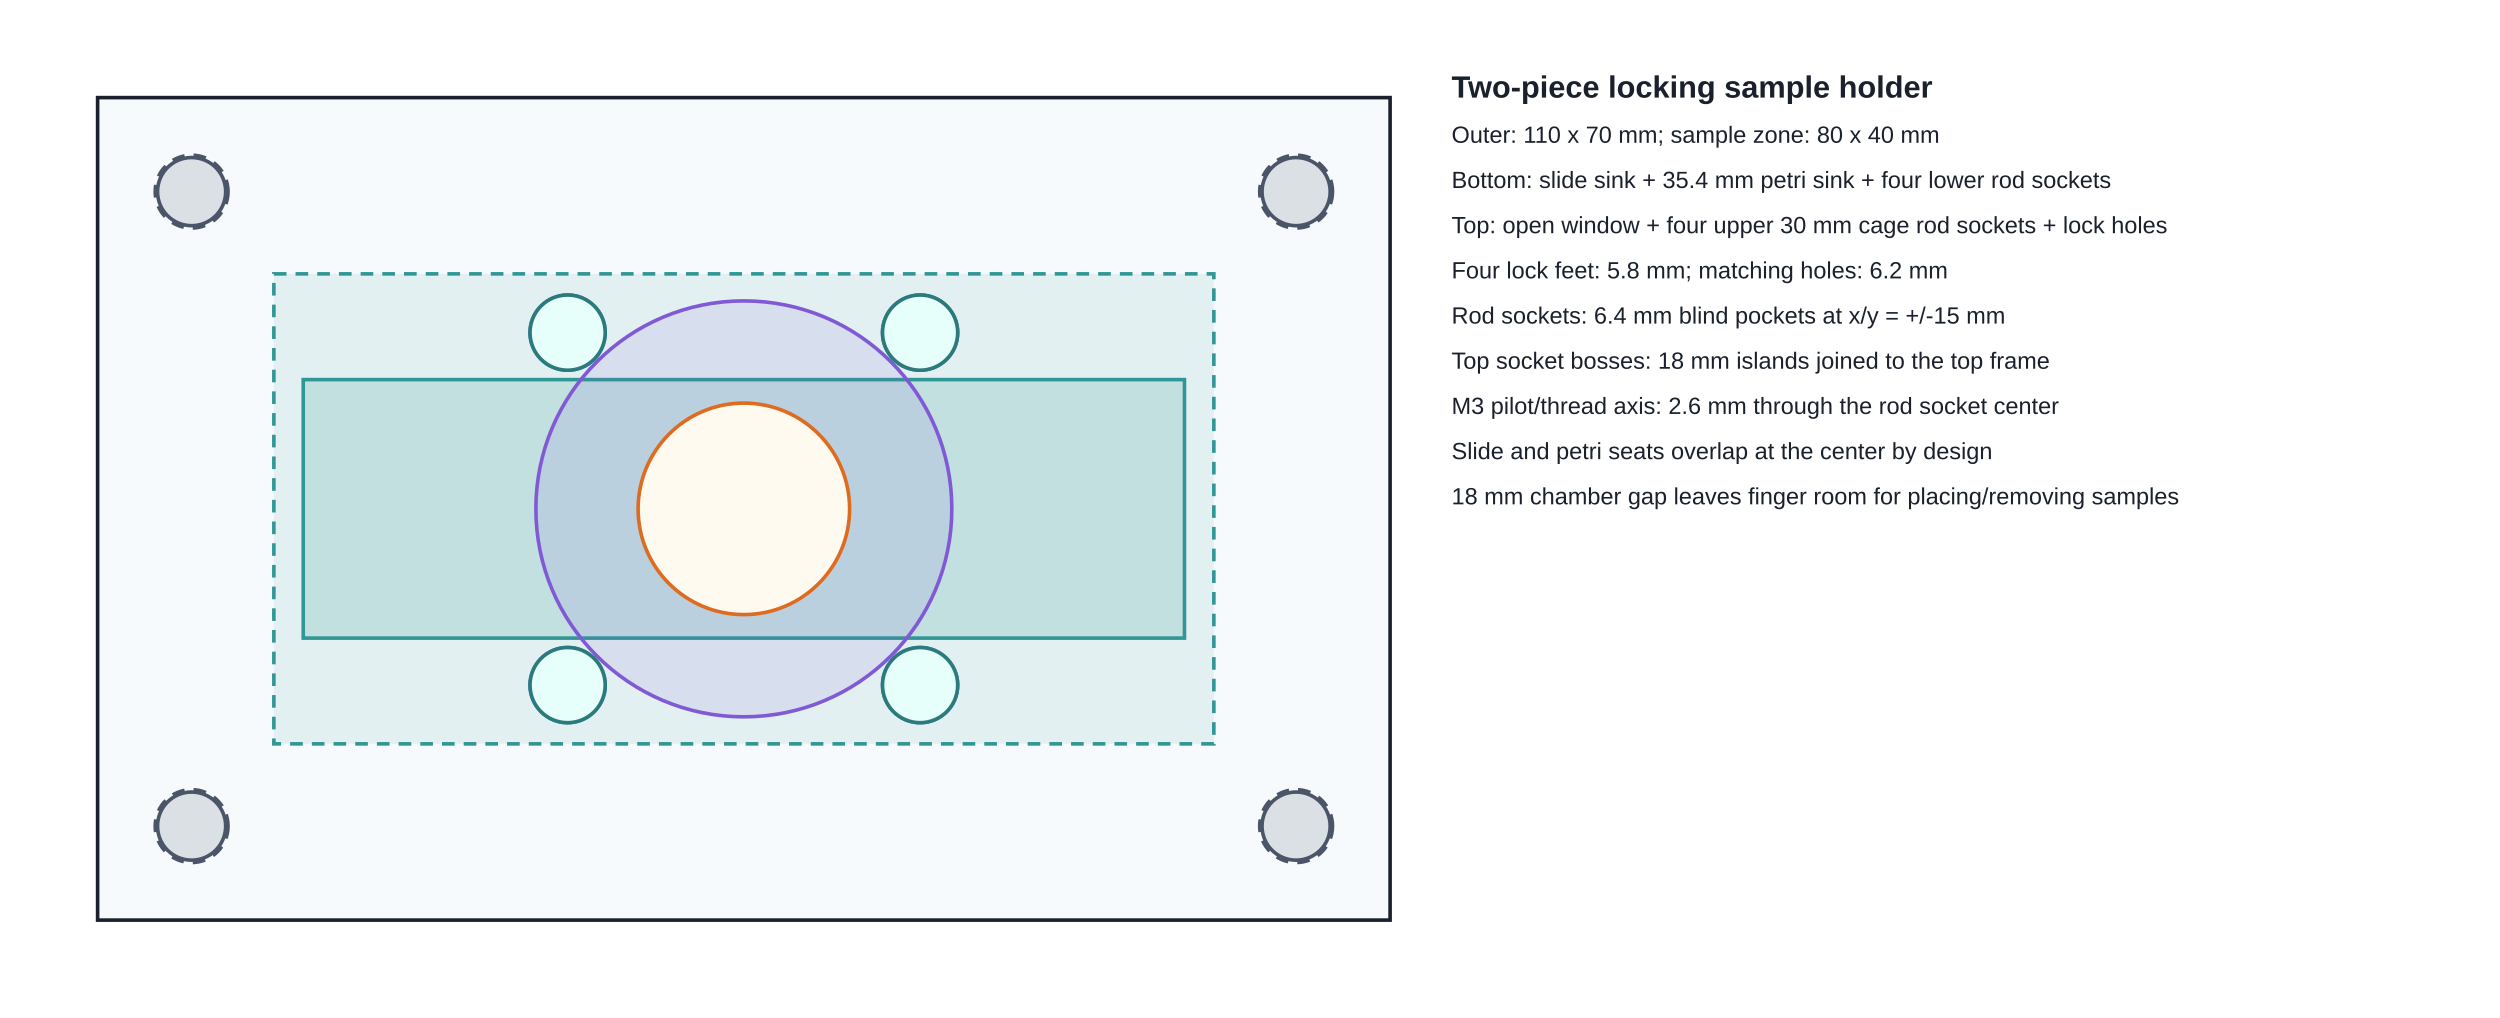
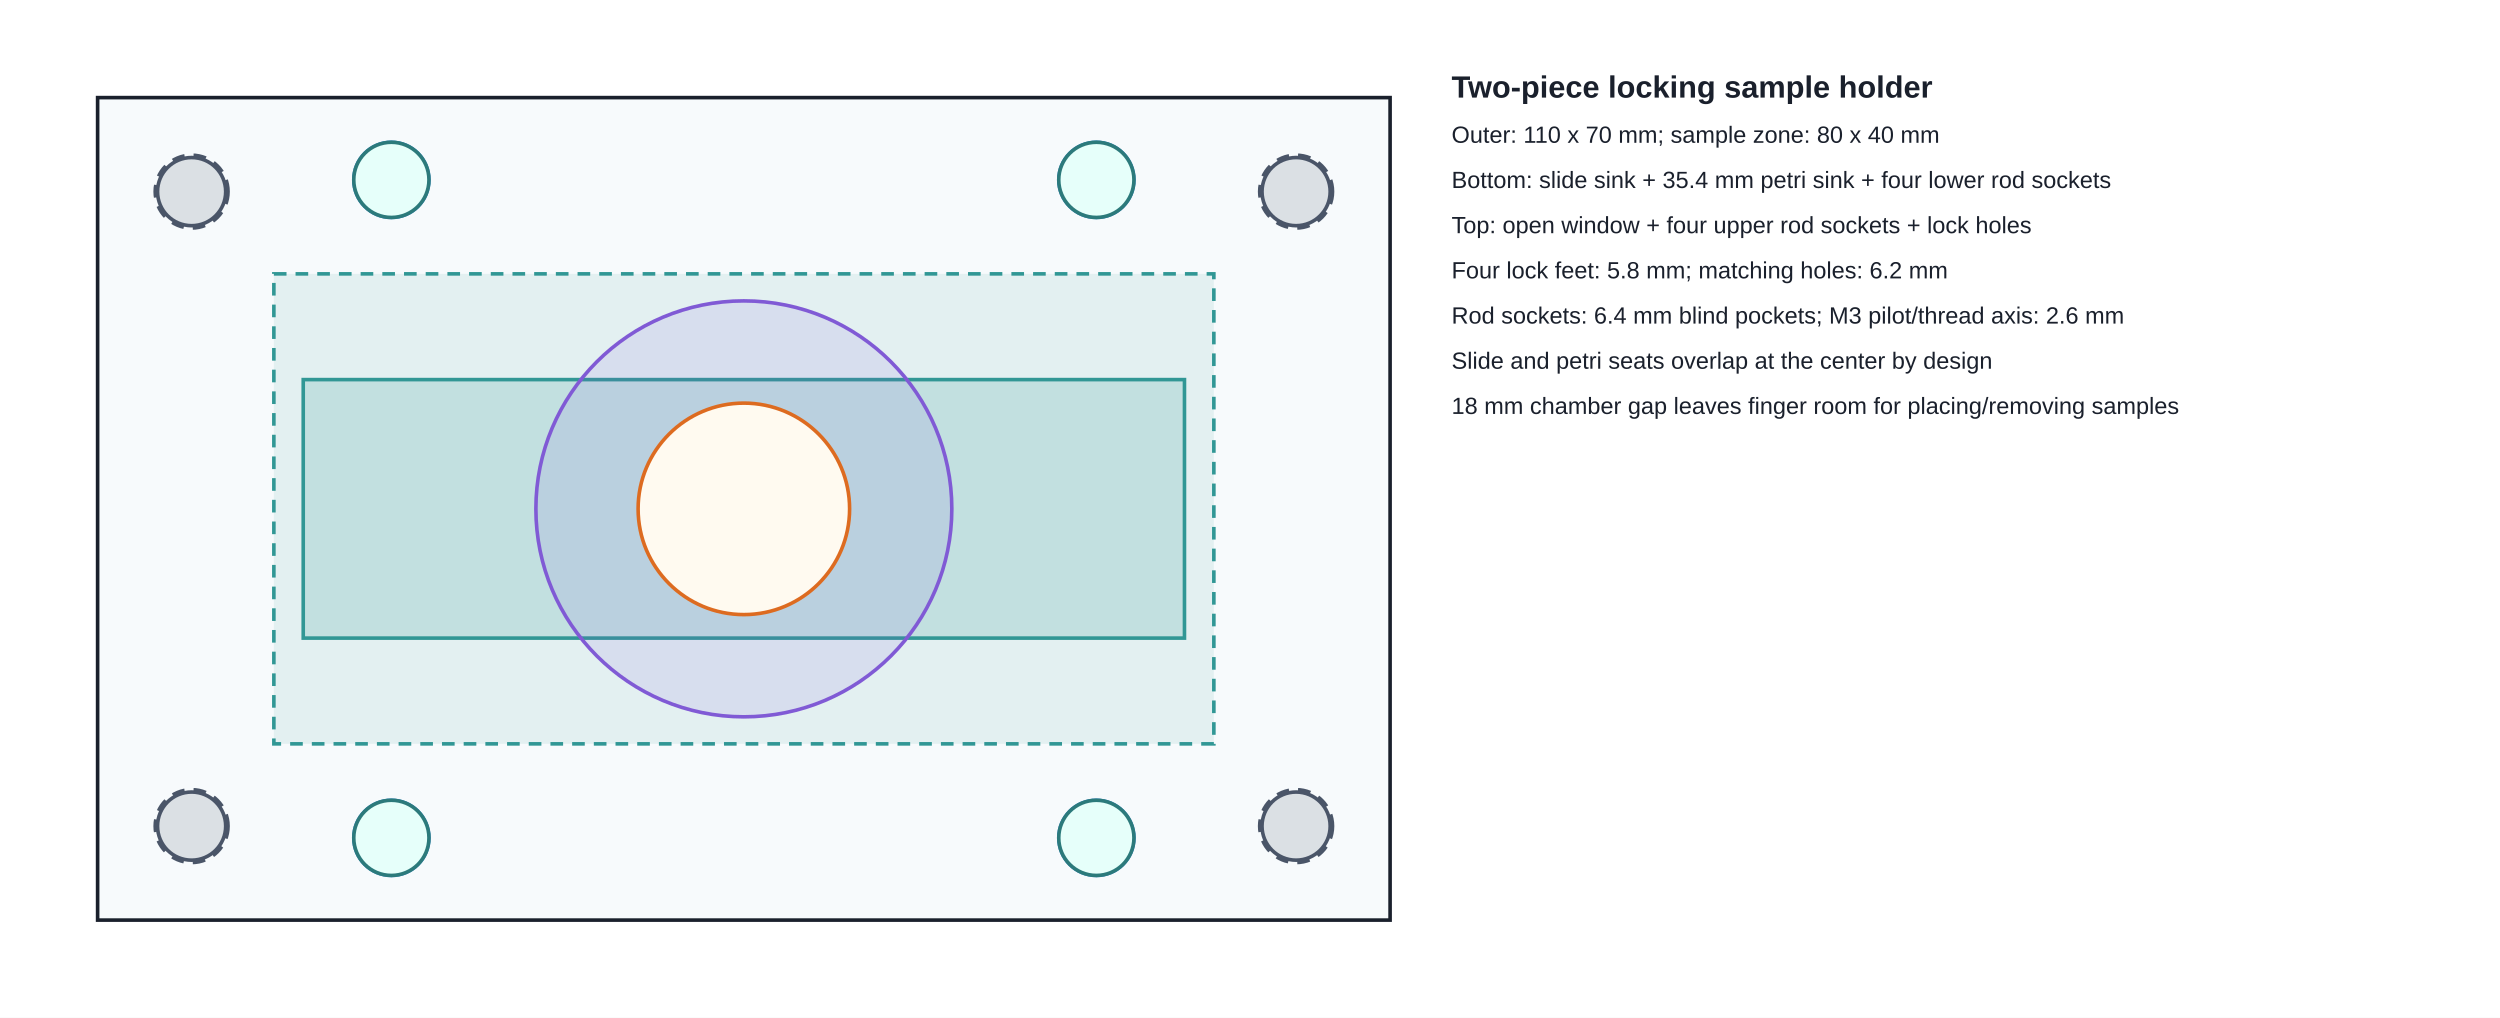
<svg xmlns="http://www.w3.org/2000/svg" width="1383" height="563" viewBox="0 0 1383 563">
  <rect width="100%" height="100%" fill="white" />
  <rect x="54.00" y="54.00" width="715.00" height="455.00" fill="#f7fafc" stroke="#1a202c" stroke-width="2" />
  <rect x="151.50" y="151.50" width="520.00" height="260.00" fill="rgba(49,151,149,0.10)" stroke="#319795" stroke-width="2" stroke-dasharray="7 5" />
  <rect x="167.75" y="210.00" width="487.50" height="143.00" fill="rgba(49,151,149,0.18)" stroke="#319795" stroke-width="2" />
  <circle cx="411.50" cy="281.50" r="115.05" fill="rgba(128,90,213,0.12)" stroke="#805ad5" stroke-width="2" />
  <circle cx="411.50" cy="281.50" r="58.50" fill="#fffaf0" stroke="#dd6b20" stroke-width="2" />
-   <circle cx="314.00" cy="379.00" r="20.80" fill="#ebf8ff" stroke="#3182ce" stroke-width="2" />
-   <circle cx="509.00" cy="379.00" r="20.80" fill="#ebf8ff" stroke="#3182ce" stroke-width="2" />
-   <circle cx="314.00" cy="184.00" r="20.80" fill="#ebf8ff" stroke="#3182ce" stroke-width="2" />
-   <circle cx="509.00" cy="184.00" r="20.80" fill="#ebf8ff" stroke="#3182ce" stroke-width="2" />
-   <circle cx="314.00" cy="379.00" r="20.80" fill="#e6fffa" stroke="#2c7a7b" stroke-width="2" />
-   <circle cx="509.00" cy="379.00" r="20.80" fill="#e6fffa" stroke="#2c7a7b" stroke-width="2" />
-   <circle cx="314.00" cy="184.00" r="20.80" fill="#e6fffa" stroke="#2c7a7b" stroke-width="2" />
-   <circle cx="509.00" cy="184.00" r="20.80" fill="#e6fffa" stroke="#2c7a7b" stroke-width="2" />
+   <circle cx="216.50" cy="463.50" r="20.80" fill="#ebf8ff" stroke="#3182ce" stroke-width="2" />
+   <circle cx="606.50" cy="463.50" r="20.80" fill="#ebf8ff" stroke="#3182ce" stroke-width="2" />
+   <circle cx="216.50" cy="99.50" r="20.80" fill="#ebf8ff" stroke="#3182ce" stroke-width="2" />
+   <circle cx="606.50" cy="99.50" r="20.80" fill="#ebf8ff" stroke="#3182ce" stroke-width="2" />
+   <circle cx="216.50" cy="463.50" r="20.80" fill="#e6fffa" stroke="#2c7a7b" stroke-width="2" />
+   <circle cx="606.50" cy="463.50" r="20.80" fill="#e6fffa" stroke="#2c7a7b" stroke-width="2" />
+   <circle cx="216.50" cy="99.50" r="20.80" fill="#e6fffa" stroke="#2c7a7b" stroke-width="2" />
+   <circle cx="606.50" cy="99.50" r="20.80" fill="#e6fffa" stroke="#2c7a7b" stroke-width="2" />
  <circle cx="106.00" cy="457.00" r="20.15" fill="none" stroke="#4a5568" stroke-width="2" stroke-dasharray="7 5" />
  <circle cx="106.00" cy="457.00" r="18.85" fill="rgba(74,85,104,0.16)" stroke="#4a5568" stroke-width="2" />
  <circle cx="717.00" cy="457.00" r="20.15" fill="none" stroke="#4a5568" stroke-width="2" stroke-dasharray="7 5" />
  <circle cx="717.00" cy="457.00" r="18.85" fill="rgba(74,85,104,0.16)" stroke="#4a5568" stroke-width="2" />
  <circle cx="106.00" cy="106.00" r="20.15" fill="none" stroke="#4a5568" stroke-width="2" stroke-dasharray="7 5" />
  <circle cx="106.00" cy="106.00" r="18.85" fill="rgba(74,85,104,0.16)" stroke="#4a5568" stroke-width="2" />
  <circle cx="717.00" cy="106.00" r="20.15" fill="none" stroke="#4a5568" stroke-width="2" stroke-dasharray="7 5" />
  <circle cx="717.00" cy="106.00" r="18.85" fill="rgba(74,85,104,0.16)" stroke="#4a5568" stroke-width="2" />
  <text x="803.00" y="54.00" font-family="Arial" font-size="17" font-weight="700" fill="#1a202c">Two-piece locking sample holder</text>
  <text x="803.00" y="79.00" font-family="Arial" font-size="13" font-weight="400" fill="#1a202c">Outer: 110 x 70 mm; sample zone: 80 x 40 mm</text>
  <text x="803.00" y="104.00" font-family="Arial" font-size="13" font-weight="400" fill="#1a202c">Bottom: slide sink + 35.4 mm petri sink + four lower rod sockets</text>
-   <text x="803.00" y="129.00" font-family="Arial" font-size="13" font-weight="400" fill="#1a202c">Top: open window + four upper 30 mm cage rod sockets + lock holes</text>
+   <text x="803.00" y="129.00" font-family="Arial" font-size="13" font-weight="400" fill="#1a202c">Top: open window + four upper rod sockets + lock holes</text>
  <text x="803.00" y="154.00" font-family="Arial" font-size="13" font-weight="400" fill="#1a202c">Four lock feet: 5.8 mm; matching holes: 6.2 mm</text>
-   <text x="803.00" y="179.00" font-family="Arial" font-size="13" font-weight="400" fill="#1a202c">Rod sockets: 6.4 mm blind pockets at x/y = +/-15 mm</text>
-   <text x="803.00" y="204.00" font-family="Arial" font-size="13" font-weight="400" fill="#1a202c">Top socket bosses: 18 mm islands joined to the top frame</text>
-   <text x="803.00" y="229.00" font-family="Arial" font-size="13" font-weight="400" fill="#1a202c">M3 pilot/thread axis: 2.6 mm through the rod socket center</text>
-   <text x="803.00" y="254.00" font-family="Arial" font-size="13" font-weight="400" fill="#1a202c">Slide and petri seats overlap at the center by design</text>
-   <text x="803.00" y="279.00" font-family="Arial" font-size="13" font-weight="400" fill="#1a202c">18 mm chamber gap leaves finger room for placing/removing samples</text>
+   <text x="803.00" y="179.00" font-family="Arial" font-size="13" font-weight="400" fill="#1a202c">Rod sockets: 6.4 mm blind pockets; M3 pilot/thread axis: 2.6 mm</text>
+   <text x="803.00" y="204.00" font-family="Arial" font-size="13" font-weight="400" fill="#1a202c">Slide and petri seats overlap at the center by design</text>
+   <text x="803.00" y="229.00" font-family="Arial" font-size="13" font-weight="400" fill="#1a202c">18 mm chamber gap leaves finger room for placing/removing samples</text>
</svg>
